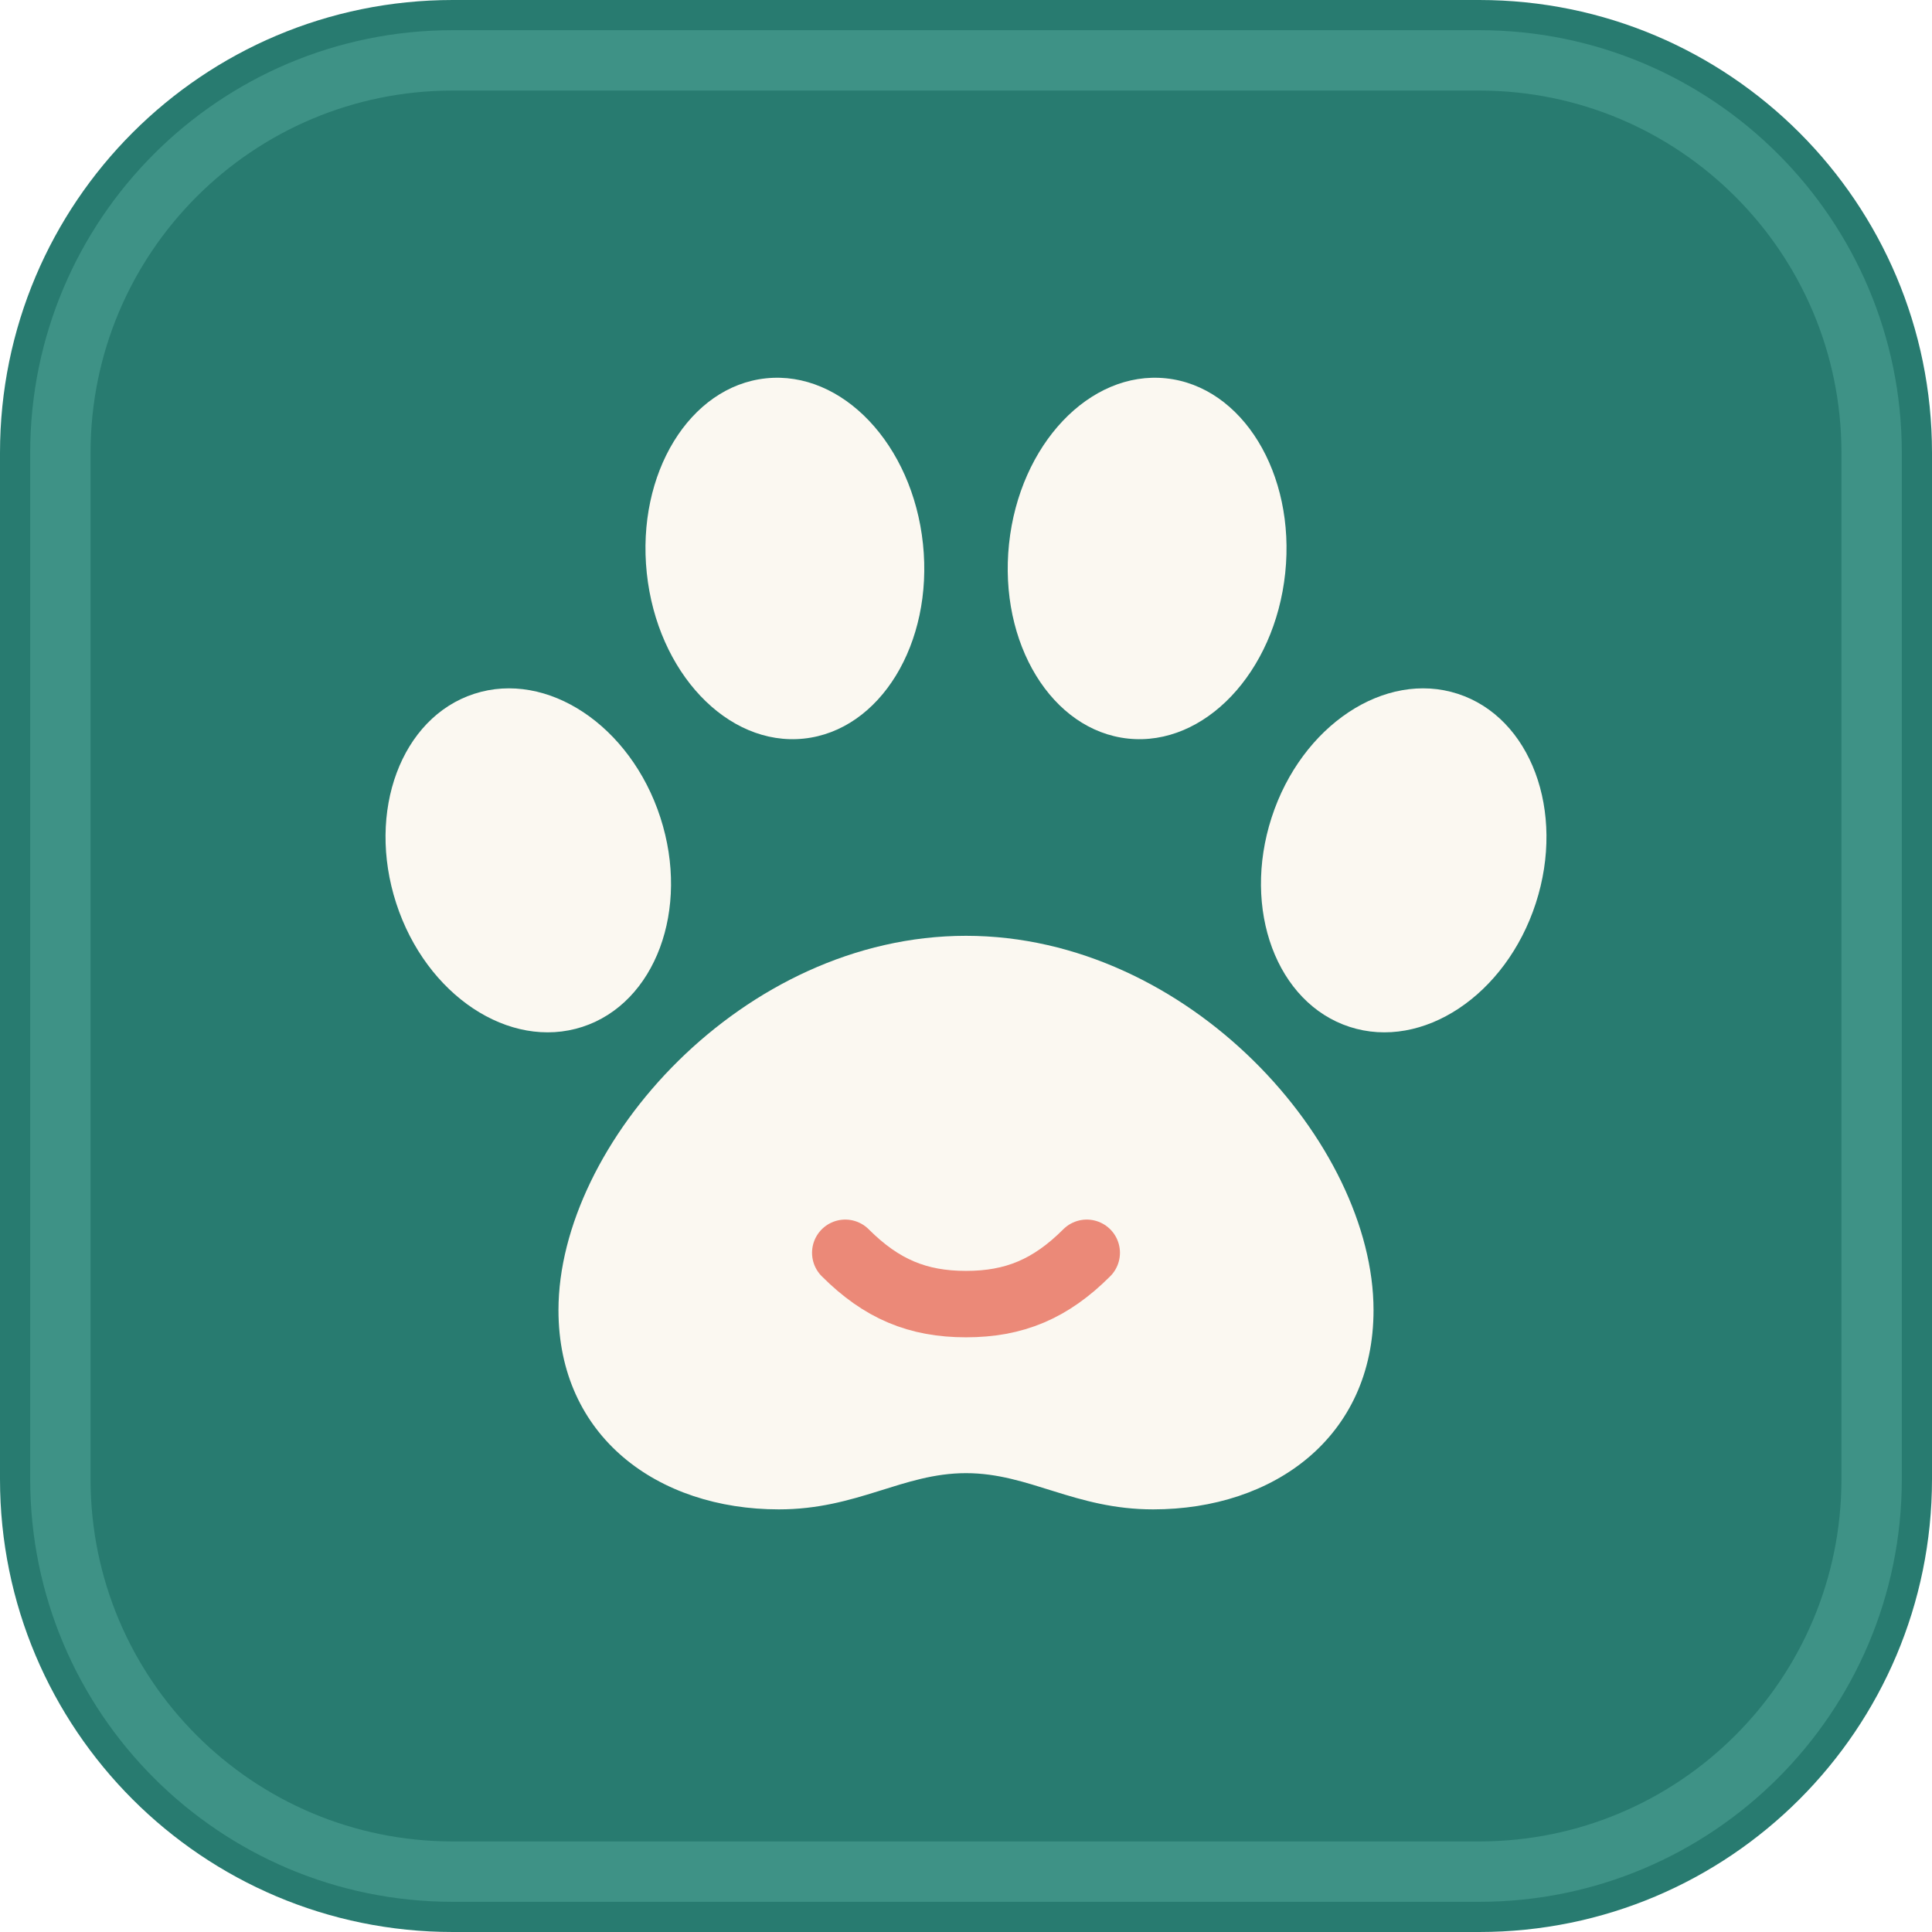
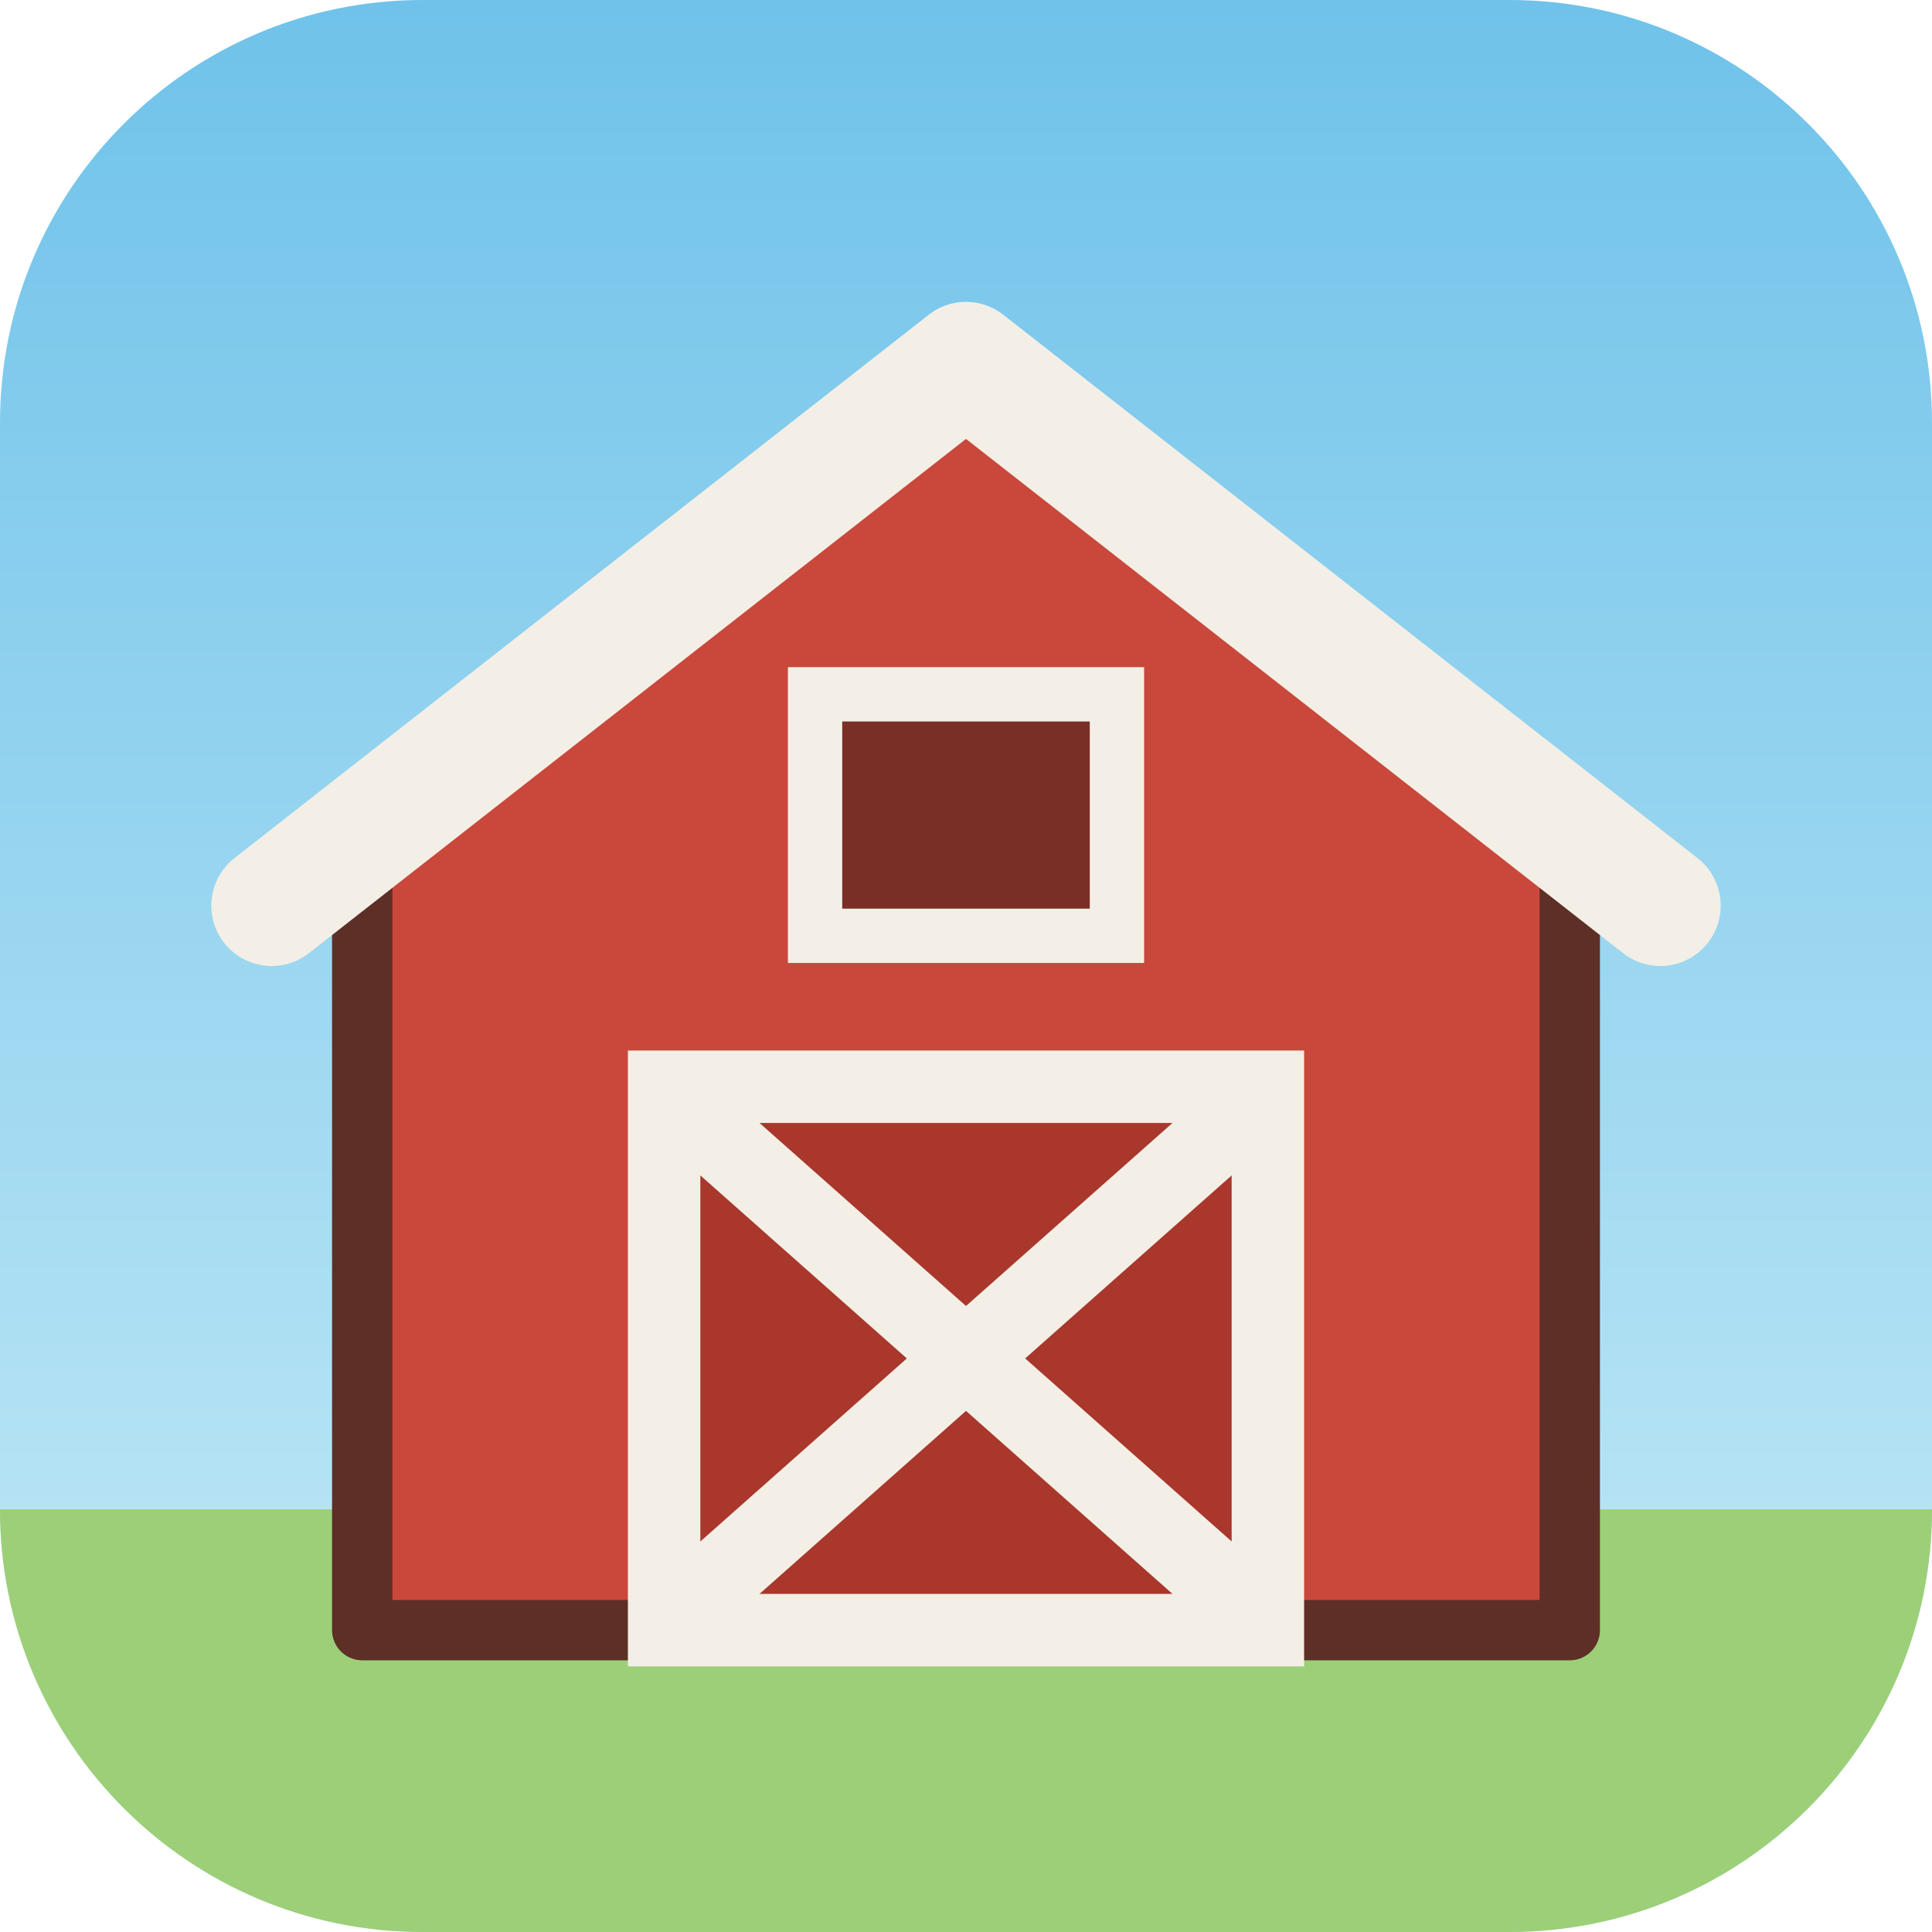
<svg xmlns="http://www.w3.org/2000/svg" viewBox="0 0 64 64">
-   <rect width="64" height="64" rx="15" fill="#287B70" />
-   <rect x="2" y="2" width="60" height="60" rx="13" fill="none" stroke="#3E9286" stroke-width="2" />
-   <g fill="#FBF8F1">
-     <path d="M32 31c-7.4 0-13.5 6.9-13.5 12.4 0 4.2 3.3 6.6 7.3 6.6 2.6 0 4.1-1.2 6.2-1.2s3.6 1.2 6.2 1.2c4 0 7.3-2.4 7.3-6.6C45.5 37.9 39.4 31 32 31Z" />
-     <ellipse cx="17.5" cy="28.5" rx="4.6" ry="5.8" transform="rotate(-18 17.5 28.5)" />
-     <ellipse cx="26" cy="18.5" rx="4.6" ry="6" transform="rotate(-6 26 18.5)" />
-     <ellipse cx="38" cy="18.5" rx="4.6" ry="6" transform="rotate(6 38 18.5)" />
-     <ellipse cx="46.5" cy="28.5" rx="4.6" ry="5.8" transform="rotate(18 46.5 28.5)" />
-   </g>
-   <path d="M28 41.5c1.2 1.2 2.4 1.7 4 1.7s2.8-.5 4-1.7" fill="none" stroke="#EB8978" stroke-width="2.2" stroke-linecap="round" />
+   <defs>
+     <linearGradient id="pt-fav-sky" x1="0" y1="0" x2="0" y2="1">
+       <stop offset="0" stop-color="#6FC2EA" />
+       <stop offset="1" stop-color="#C9ECF7" />
+     </linearGradient>
+   </defs>
+   <rect width="64" height="64" rx="14" fill="url(#pt-fav-sky)" />
+   <path d="M0 50 H64 V50 A14 14 0 0 1 50 64 H14 A14 14 0 0 1 0 50 Z" fill="#9CCF78" />
+   <path d="M12 54 V28 L32 13 L52 28 V54 Z" fill="#C9483B" stroke="#5E2F26" stroke-width="2" stroke-linejoin="round" />
+   <path d="M9 30 L32 12 L55 30" stroke="#F3EFE6" stroke-width="4" stroke-linecap="round" stroke-linejoin="round" fill="none" />
+   <rect x="22" y="36" width="20" height="18" fill="#A9372C" stroke="#F3EFE6" stroke-width="2.4" />
+   <path d="M23.2 37.2 L40.8 52.8 M40.8 37.2 L23.2 52.8" stroke="#F3EFE6" stroke-width="2.6" />
+   <rect x="27" y="23" width="10" height="8" fill="#7A2F26" stroke="#F3EFE6" stroke-width="1.8" />
</svg>
